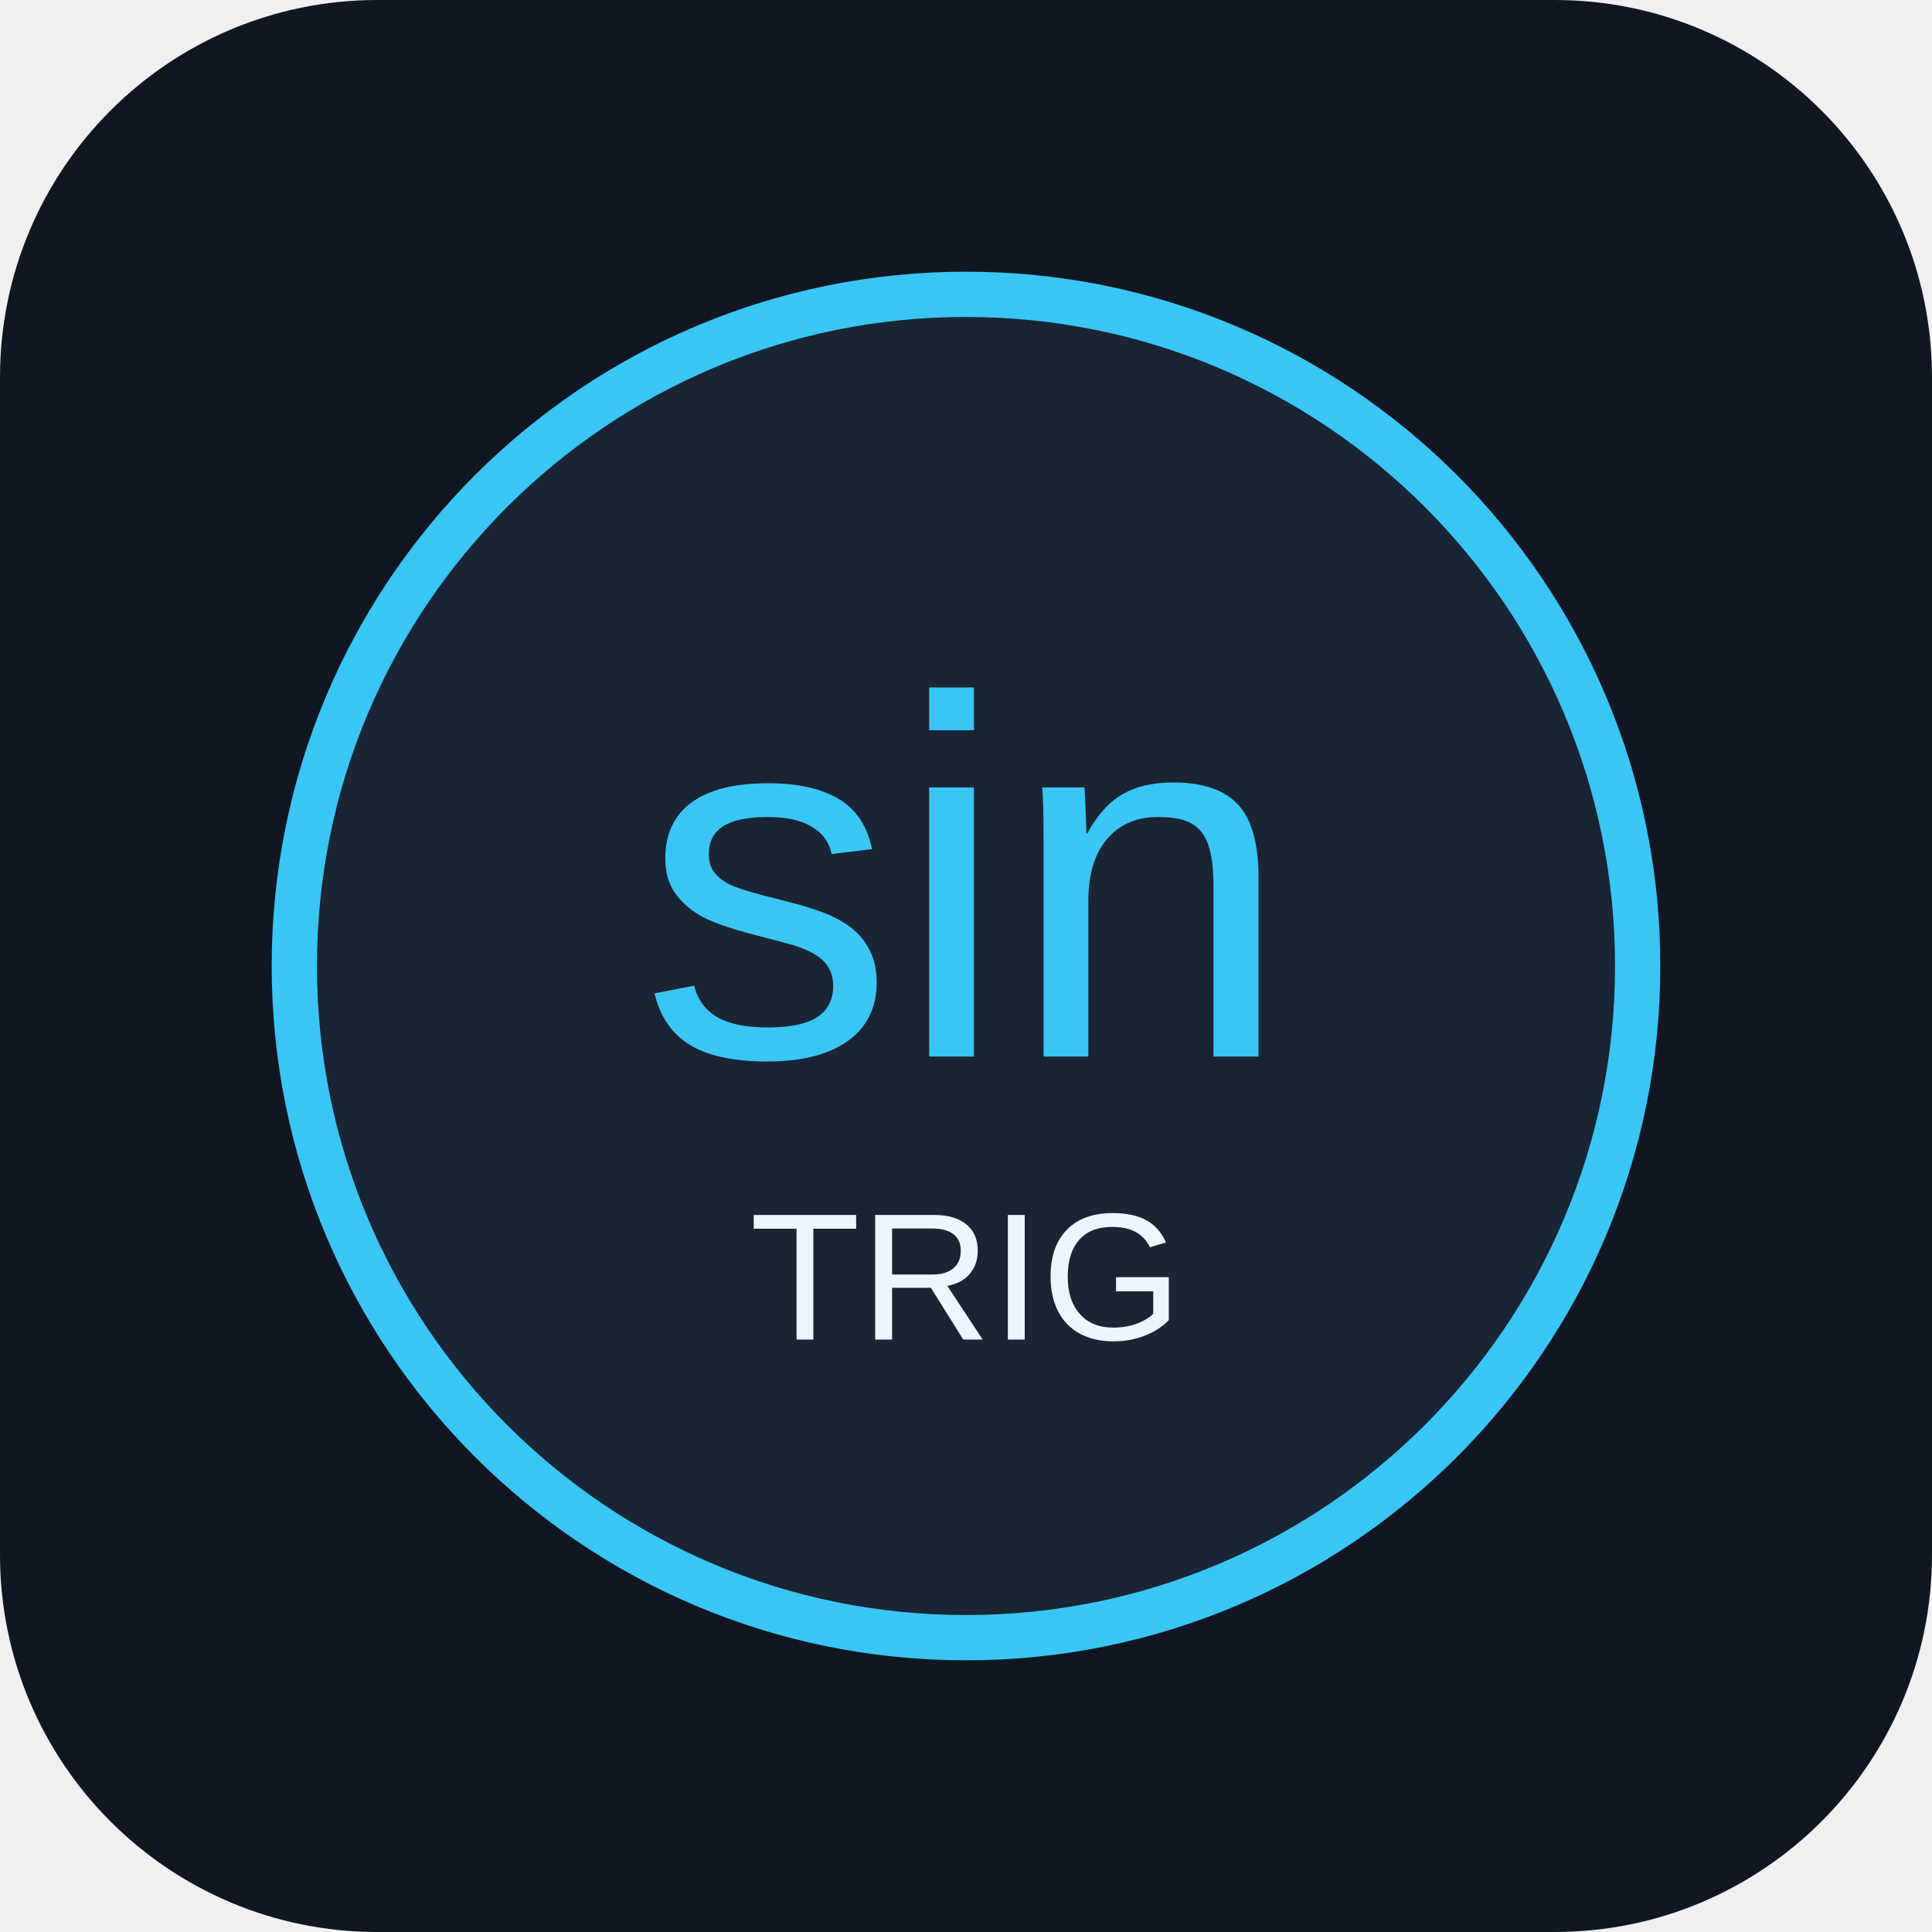
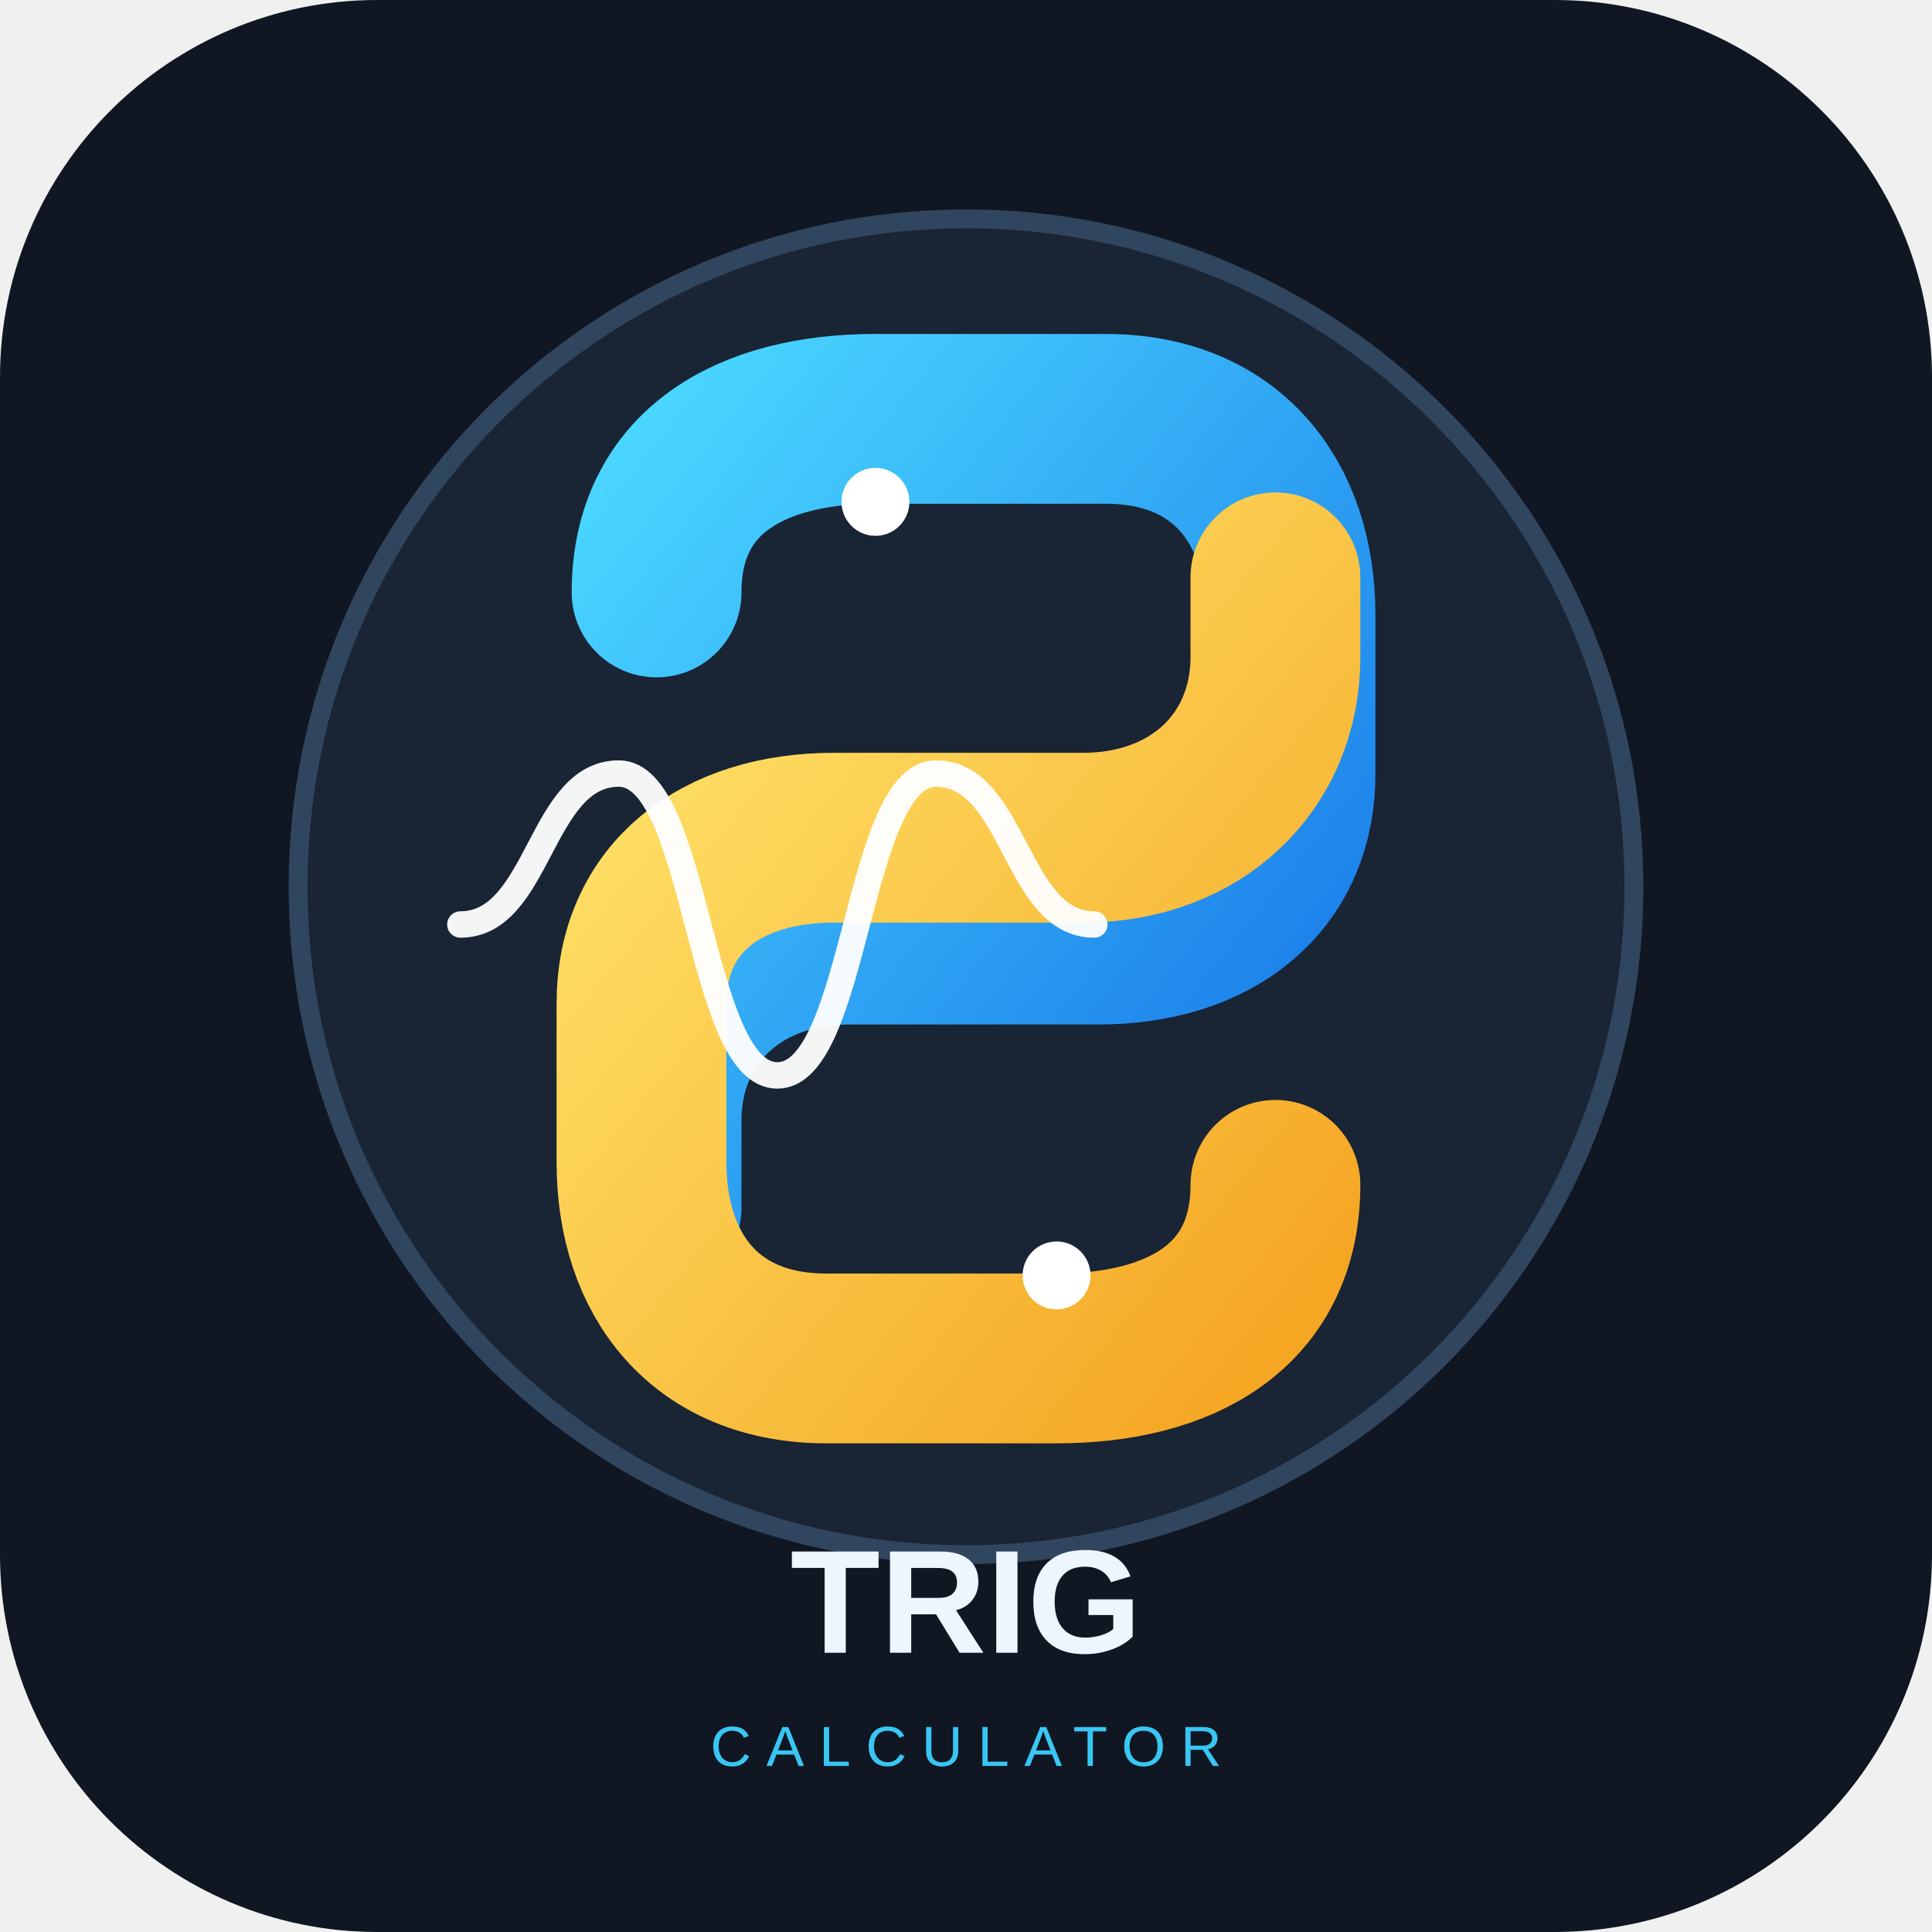
<svg xmlns="http://www.w3.org/2000/svg" viewBox="0 0 512 512">
+   <defs>
+     <linearGradient id="blue" x1="0" y1="0" x2="1" y2="1">
+       <stop offset="0%" stop-color="#49D5FF" />
+       <stop offset="100%" stop-color="#1675E8" />
+     </linearGradient>
+     <linearGradient id="gold" x1="0" y1="0" x2="1" y2="1">
+       <stop offset="0%" stop-color="#FFE66D" />
+       <stop offset="100%" stop-color="#F5A623" />
+     </linearGradient>
+   </defs>
  <rect width="512" height="512" rx="100" fill="#101722" />
-   <circle cx="256" cy="256" r="178" fill="#192434" stroke="#39C6F4" stroke-width="12" />
-   <text x="256" y="280" font-size="135" text-anchor="middle" fill="#39C6F4" font-family="Arial, sans-serif">sin</text>
-   <text x="256" y="355" font-size="48" text-anchor="middle" fill="#EDF5FF" font-family="Arial, sans-serif">TRIG</text>
+   <circle cx="256" cy="235" r="177" fill="#192434" stroke="#30465E" stroke-width="5" />
+   <path d="M174 157            C174 125 199 111 232 111            H293            C325 111 342 133 342 163            V205            C342 233 321 249 291 249            H225            C195 249 174 269 174 297            V320" fill="none" stroke="url(#blue)" stroke-width="45" stroke-linecap="round" stroke-linejoin="round" />
+   <path d="M338 314            C338 346 313 360 280 360            H219            C187 360 170 338 170 308            V266            C170 238 191 222 221 222            H287            C317 222 338 202 338 174            V153" fill="none" stroke="url(#gold)" stroke-width="45" stroke-linecap="round" stroke-linejoin="round" />
+   <circle cx="232" cy="133" r="9" fill="#FFFFFF" />
+   <circle cx="280" cy="338" r="9" fill="#FFFFFF" />
+   <path d="M122 245            C143 245 143 205 164 205            S185 285 206 285            S227 205 248 205            S269 245 290 245" fill="none" stroke="#FFFFFF" stroke-width="7" stroke-linecap="round" opacity="0.95" />
+   <text x="256" y="438" font-family="Arial, sans-serif" font-size="39" font-weight="bold" text-anchor="middle" fill="#EDF5FF">TRIG</text>
+   <text x="256" y="468" font-family="Arial, sans-serif" font-size="15" letter-spacing="4" text-anchor="middle" fill="#39C6F4">CALCULATOR</text>
</svg>
